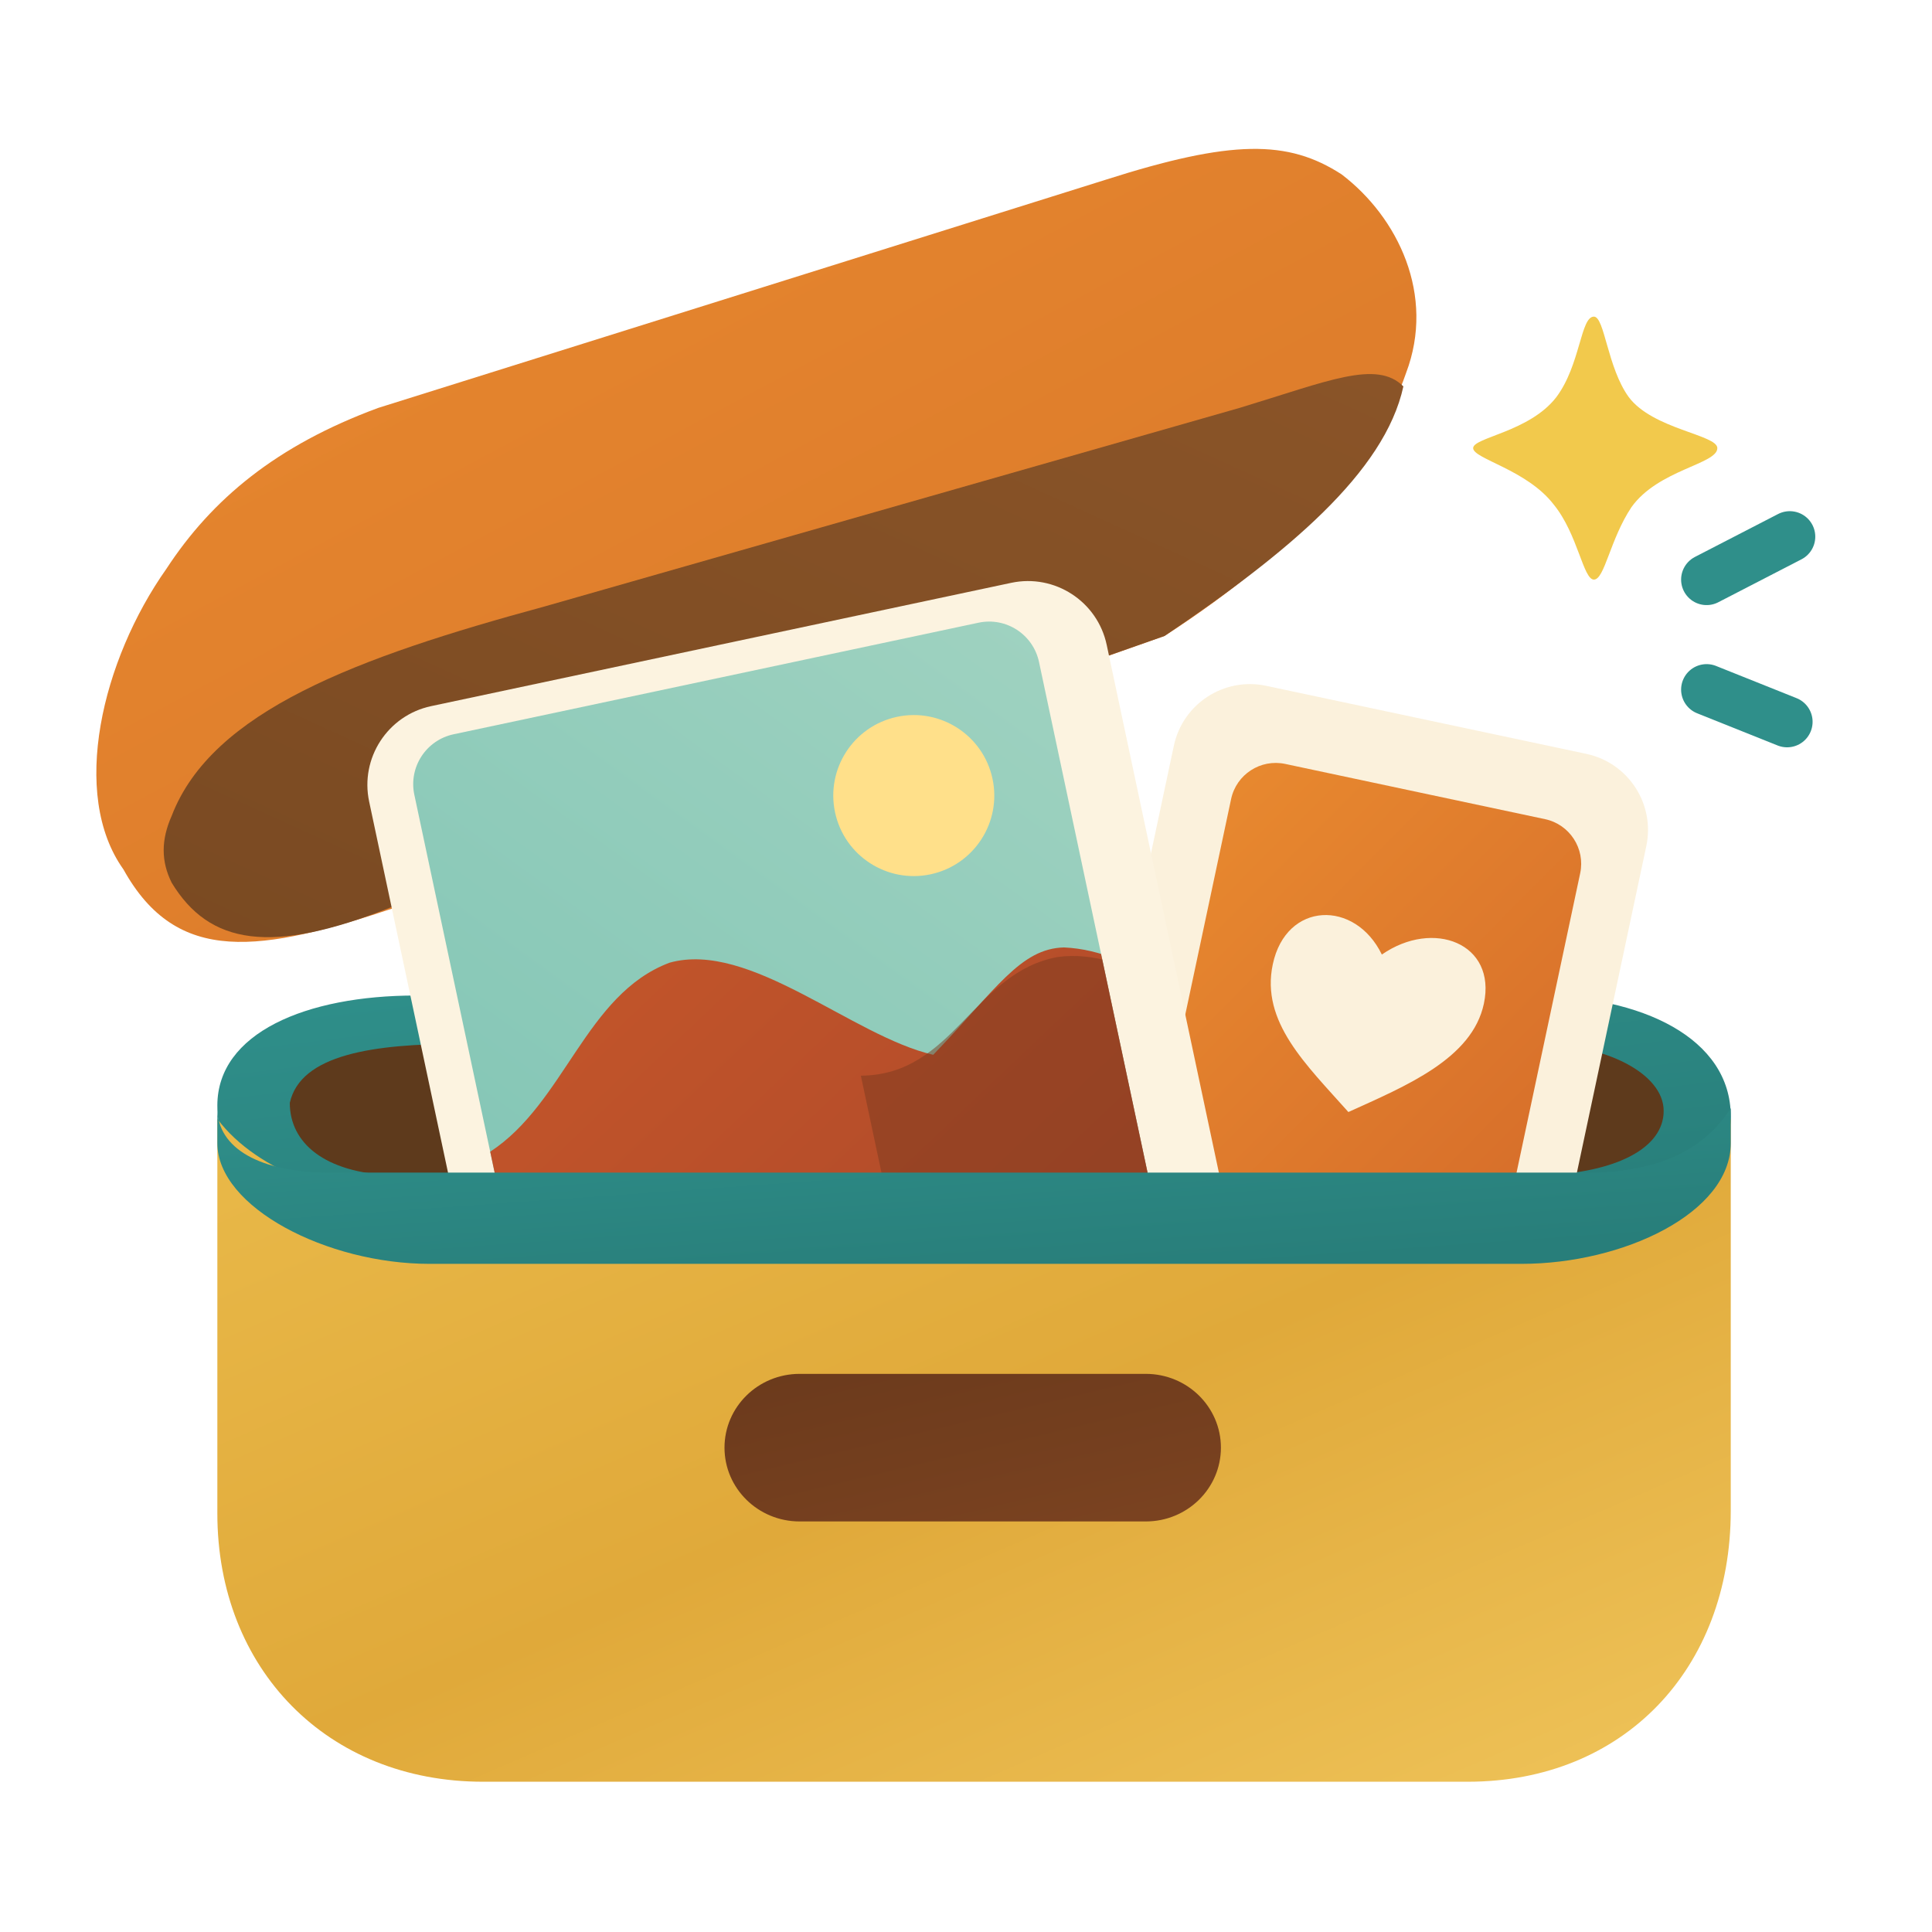
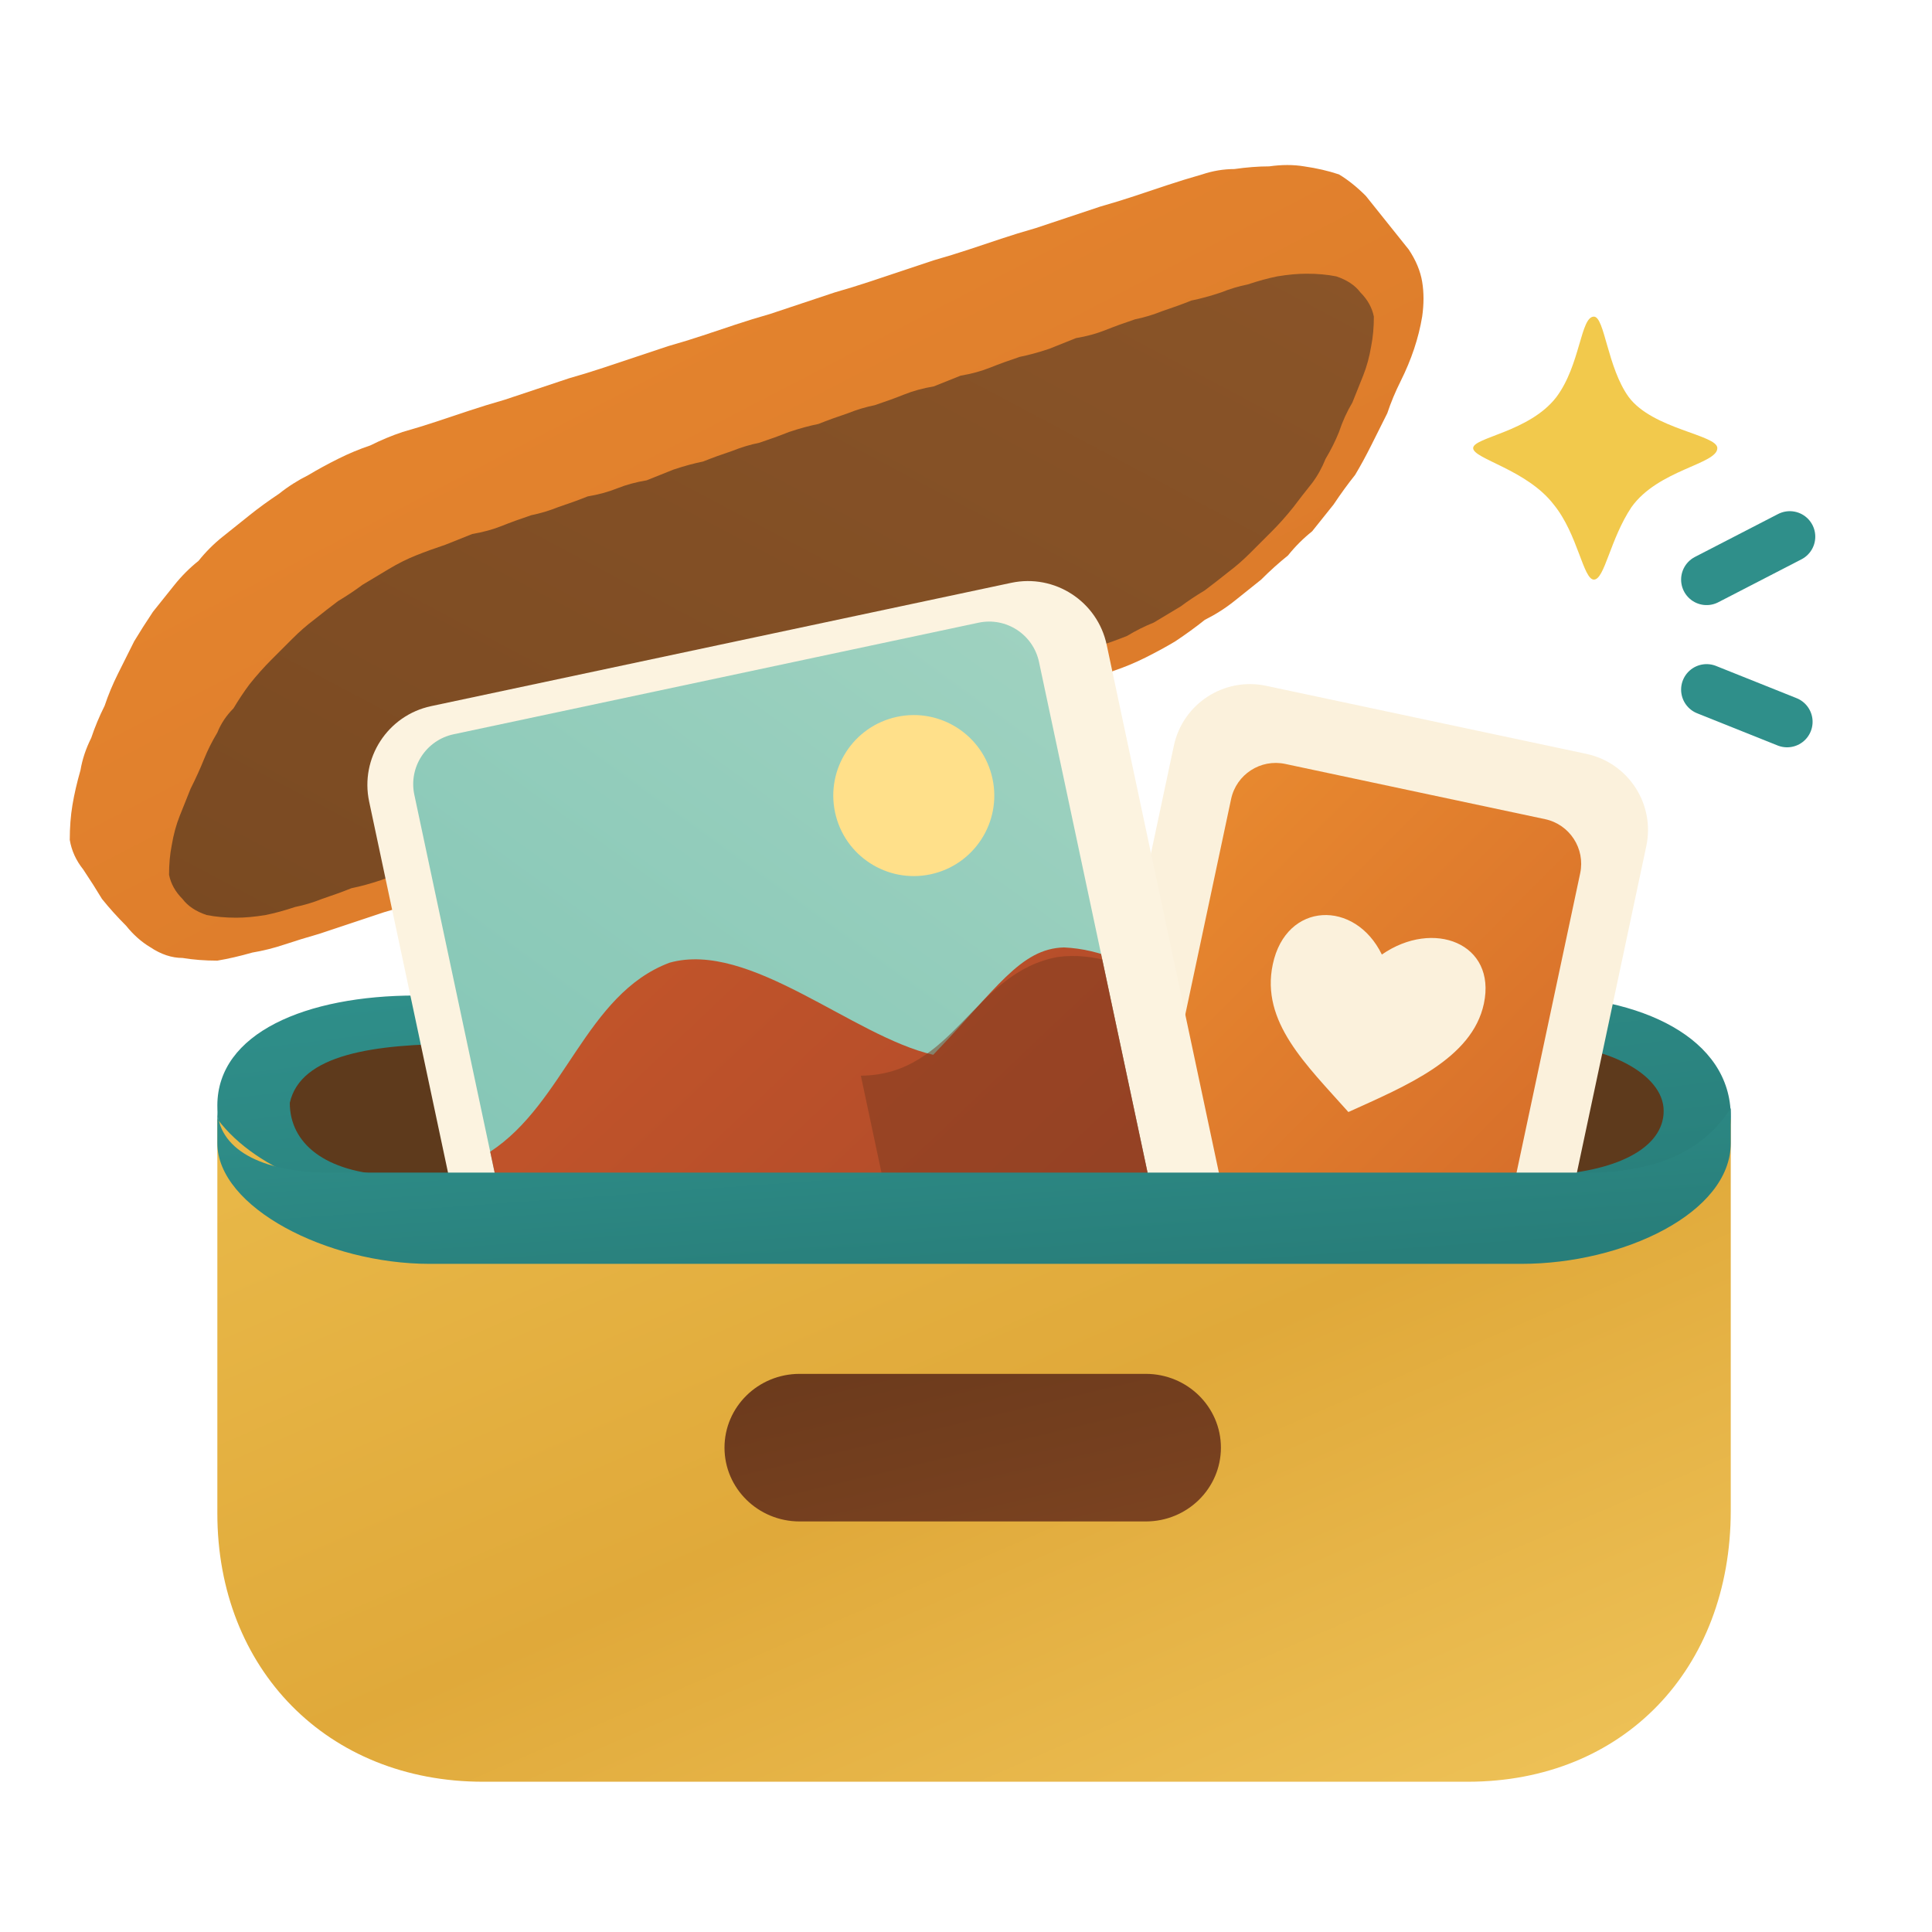
<svg xmlns="http://www.w3.org/2000/svg" viewBox="260 155 720 720" role="img" aria-label="Schuhkarton logo">
  <defs>
    <linearGradient id="sk-lidTop" x1="0" y1="0" x2="0.9" y2="1">
      <stop stop-color="#e8892f" />
      <stop offset="1" stop-color="#d9772a" />
    </linearGradient>
    <linearGradient id="sk-lidInside" x1="0" y1="1" x2="1" y2="0">
      <stop stop-color="#7a4a22" />
      <stop offset="1" stop-color="#8a5428" />
    </linearGradient>
    <linearGradient id="sk-rim" x1="0" y1="0" x2="0.7" y2="1">
      <stop stop-color="#2f8f8a" />
      <stop offset="1" stop-color="#287e7a" />
    </linearGradient>
    <linearGradient id="sk-box" x1="0" y1="0" x2="1" y2="1">
      <stop stop-color="#e9b949" />
      <stop offset="0.5" stop-color="#e0a93a" />
      <stop offset="1" stop-color="#efc45a" />
    </linearGradient>
    <linearGradient id="sk-slot" x1="0" y1="0" x2="0.8" y2="1">
      <stop stop-color="#6b3a1c" />
      <stop offset="1" stop-color="#7a4220" />
    </linearGradient>
    <linearGradient id="sk-sky" x1="0" y1="1" x2="1" y2="0">
      <stop stop-color="#7fc4b4" />
      <stop offset="1" stop-color="#9fd2c0" />
    </linearGradient>
    <linearGradient id="sk-mountains" x1="0" y1="0" x2="1" y2="1">
      <stop stop-color="#c4562a" />
      <stop offset="1" stop-color="#a9462a" />
    </linearGradient>
    <linearGradient id="sk-heartBg" x1="0" y1="0" x2="1" y2="1">
      <stop stop-color="#e8892f" />
      <stop offset="1" stop-color="#d46a2a" />
    </linearGradient>
    <clipPath id="sk-scene">
      <rect x="429" y="405" width="238" height="260" rx="19" />
    </clipPath>
    <clipPath id="sk-inbox">
      <rect x="260" y="155" width="720" height="640" />
    </clipPath>
  </defs>
  <g class="lid">
-     <path fill="url(#sk-lidTop)" d="M306 479C286 451 298 401 322 367C339 341 363 321 401 307L672 222C719 207 740 207 760 220C781 236 795 265 784 294C773 326 745 359 694 392L408 493C357 510 326 515 306 479Z" />
-     <path fill="url(#sk-lidInside)" d="M324 459C339 420 393 400 463 381L722 307C755 297 773 289 783 299C776 331 740 361 694 392L406 493C361 511 338 507 324 484C320 476 320 468 324 459Z" />
+     <path fill="url(#sk-lidTop)" d="M777 309Q774 315 771 321Q768 327 765 332Q761 337 757 343Q753 348 749 353Q744 357 740 362Q735 366 730 371Q725 375 720 379Q715 383 709 386Q704 390 698 394Q693 397 687 400Q681 403 675 405Q669 408 663 410Q657 412 651 414Q645 416 639 418Q632 421 626 423Q620 425 614 427Q608 429 601 431Q595 433 589 435Q583 437 577 439Q571 441 564 443Q558 445 552 447Q546 449 540 451Q533 453 527 455Q521 457 515 459Q509 461 502 463Q496 465 490 467Q484 469 478 471Q471 473 465 475Q459 477 453 479Q447 481 441 483Q434 485 428 487Q422 489 416 491Q410 493 403 495Q397 497 391 499Q385 501 379 503Q372 505 366 507Q360 509 354 510Q347 512 341 513Q334 513 328 512Q322 512 316 508Q311 505 307 500Q302 495 298 490Q295 485 291 479Q287 474 286 468Q286 461 287 455Q288 449 290 442Q291 436 294 430Q296 424 299 418Q301 412 304 406Q307 400 310 394Q313 389 317 383Q321 378 325 373Q329 368 334 364Q338 359 343 355Q348 351 353 347Q358 343 364 339Q369 335 375 332Q380 329 386 326Q392 323 398 321Q404 318 410 316Q417 314 423 312Q429 310 435 308Q441 306 448 304Q454 302 460 300Q466 298 472 296Q479 294 485 292Q491 290 497 288Q503 286 509 284Q516 282 522 280Q528 278 534 276Q540 274 547 272Q553 270 559 268Q565 266 571 264Q578 262 584 260Q590 258 596 256Q602 254 608 252Q615 250 621 248Q627 246 633 244Q639 242 646 240Q652 238 658 236Q664 234 670 232Q677 230 683 228Q689 226 695 224Q701 222 708 220Q714 218 720 218Q727 217 733 217Q740 216 746 217Q753 218 759 220Q764 223 769 228Q773 233 777 238Q781 243 785 248Q789 254 790 260Q791 266 790 273Q789 279 787 285Q785 291 782 297Q779 303 777 309Z" />
+     <path fill="url(#sk-lidInside)" d="M759 316Q757 321 754 326Q752 331 749 335Q745 340 742 344Q738 349 734 353Q730 357 726 361Q722 365 718 368Q713 372 709 375Q704 378 700 381Q695 384 690 387Q685 389 680 392Q675 394 669 396Q664 398 659 400Q653 401 648 403Q643 405 637 407Q632 408 627 410Q621 412 616 413Q610 415 605 417Q600 419 594 420Q589 422 584 424Q578 426 573 427Q568 429 562 431Q557 433 552 434Q546 436 541 438Q536 440 530 441Q525 443 519 445Q514 447 509 448Q503 450 498 452Q493 453 487 455Q482 457 477 459Q471 460 466 462Q461 464 455 466Q450 467 445 469Q439 471 434 473Q428 474 423 476Q418 478 412 480Q407 481 402 483Q396 485 391 486Q386 488 380 490Q375 492 370 493Q364 495 359 496Q353 497 348 497Q342 497 337 496Q331 494 328 490Q324 486 323 481Q323 475 324 470Q325 464 327 459Q329 454 331 449Q334 443 336 438Q338 433 341 428Q343 423 347 419Q350 414 353 410Q357 405 361 401Q365 397 369 393Q373 389 377 386Q382 382 386 379Q391 376 395 373Q400 370 405 367Q410 364 415 362Q420 360 426 358Q431 356 436 354Q442 353 447 351Q452 349 458 347Q463 346 468 344Q474 342 479 340Q485 339 490 337Q495 335 501 334Q506 332 511 330Q517 328 522 327Q527 325 533 323Q538 321 543 320Q549 318 554 316Q560 314 565 313Q570 311 576 309Q581 307 586 306Q592 304 597 302Q602 300 608 299Q613 297 618 295Q624 294 629 292Q634 290 640 288Q645 287 651 285Q656 283 661 281Q667 280 672 278Q677 276 683 274Q688 273 693 271Q699 269 704 267Q709 266 715 264Q720 262 725 261Q731 259 736 258Q742 257 747 257Q753 257 758 258Q764 260 767 264Q771 268 772 273Q772 279 771 284Q770 290 768 295Q766 300 764 305Q761 310 759 316Z" />
  </g>
  <path fill="url(#sk-rim)" d="M341 567C341 540 374 526 415 526H831C872 526 905 542 905 571C905 598 870 626 823 626H423C376 626 341 599 341 567Z" />
  <path fill="#5e3a1c" d="M368 566C372 548 399 544 432 544H833C858 544 880 555 880 569C880 583 862 592 835 593H406C381 592 368 581 368 566Z" />
  <g clip-path="url(#sk-inbox)">
    <g class="p2">
      <g transform="rotate(12 771 515)">
        <rect x="682" y="421" width="180" height="255" rx="29" fill="#fbf1dc" />
        <rect x="707" y="448" width="133" height="208" rx="17" fill="url(#sk-heartBg)" />
        <path fill="#fbf1dc" d="M774 510C760 492 735 498 735 522C735 544 755 556 774 570C793 556 815 541 815 520C815 497 790 493 774 510Z" />
      </g>
    </g>
    <g class="p1">
      <g transform="rotate(-12 551 507)">
        <rect x="412" y="393" width="281" height="307" rx="30" fill="#fcf3e0" />
        <g clip-path="url(#sk-scene)">
          <rect x="429" y="405" width="238" height="260" rx="19" fill="url(#sk-sky)" />
          <circle cx="611" cy="463" r="30" fill="#ffe08a" />
          <path fill="url(#sk-mountains)" d="M429 560C460 548 476 510 509 505C540 503 570 546 598 559C626 540 638 527 654 530C681 537 696 564 712 572L712 678H429Z" />
          <path fill="#7a3a1e" opacity="0.5" d="M570 561C604 568 619 532 651 533C678 535 699 564 712 576V678H570Z" />
        </g>
      </g>
    </g>
  </g>
  <path fill="url(#sk-box)" d="M341 572C356 592 388 603 419 603H827C862 603 891 589 905 572V718C905 777 865 819 807 819H440C382 819 341 777 341 719Z" />
  <path fill="url(#sk-rim)" d="M341 568C341 583 357 592 383 592H855C881 591 896 582 905 568V581C905 607 865 626 827 626H420C382 626 341 605 341 581Z" />
  <rect x="530" y="667" width="185" height="55" rx="28" fill="url(#sk-slot)" />
  <path class="star" fill="#f2c94c" d="M854 273C858 273 859 292 867 303C876 315 900 317 900 322C900 328 878 330 868 344C860 356 858 371 854 371C850 371 848 354 839 343C829 330 809 326 809 322C809 318 830 316 840 303C849 291 849 273 854 273Z" />
  <path class="rays" d="M896 371L927 355M896 412L926 424" fill="none" stroke="#2f8f8a" stroke-width="19" stroke-linecap="round" />
</svg>
